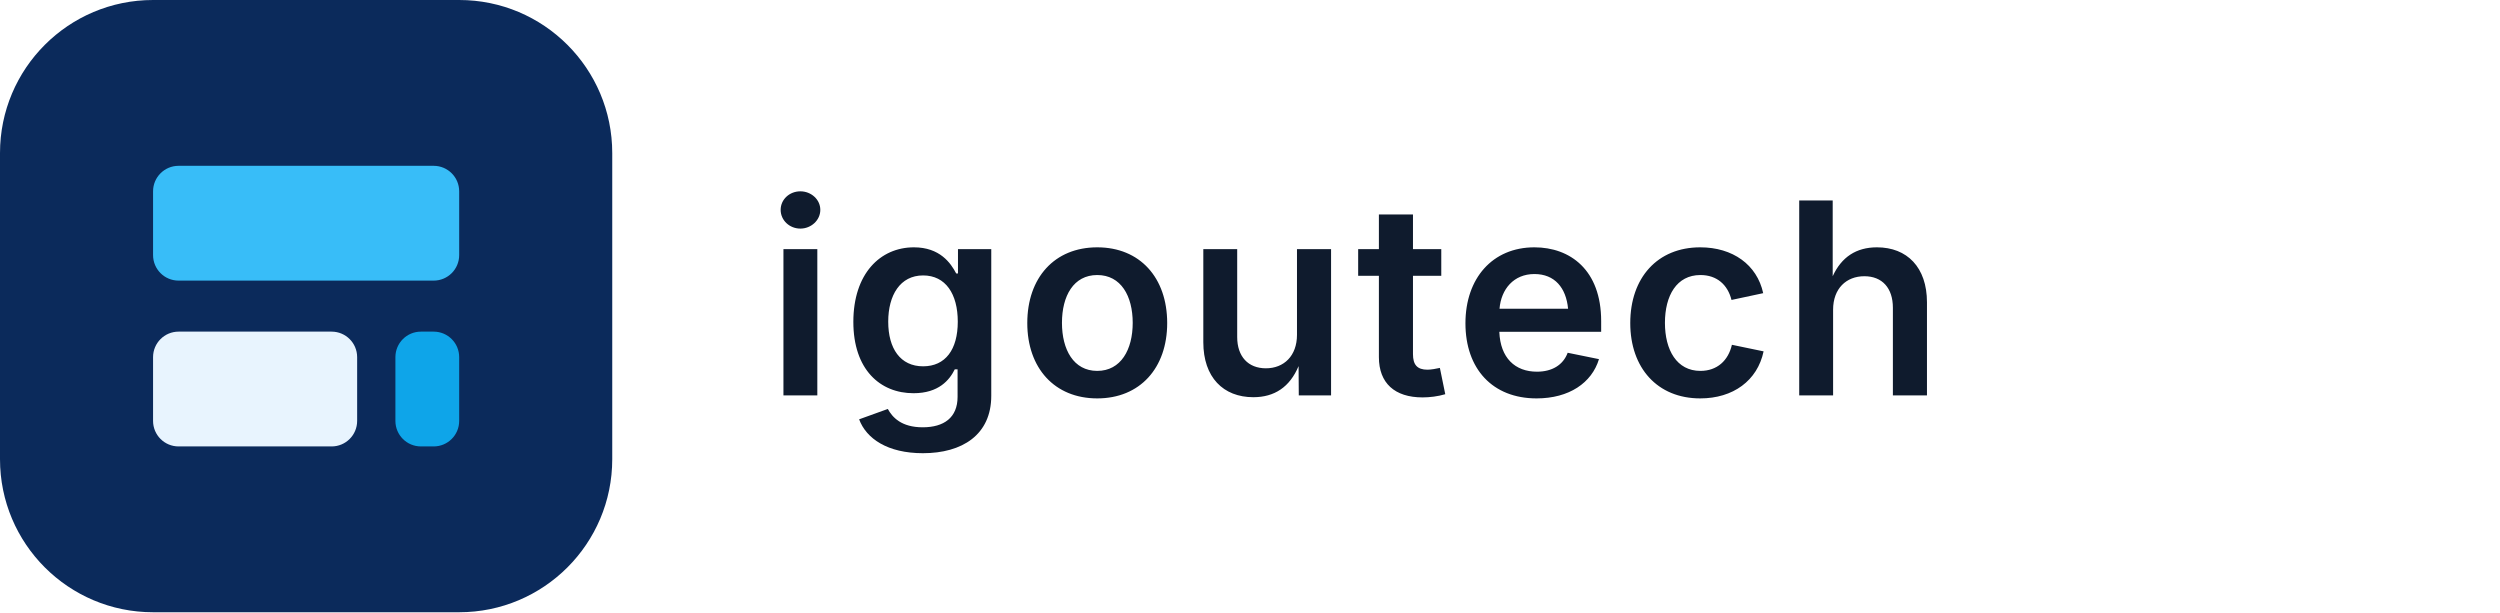
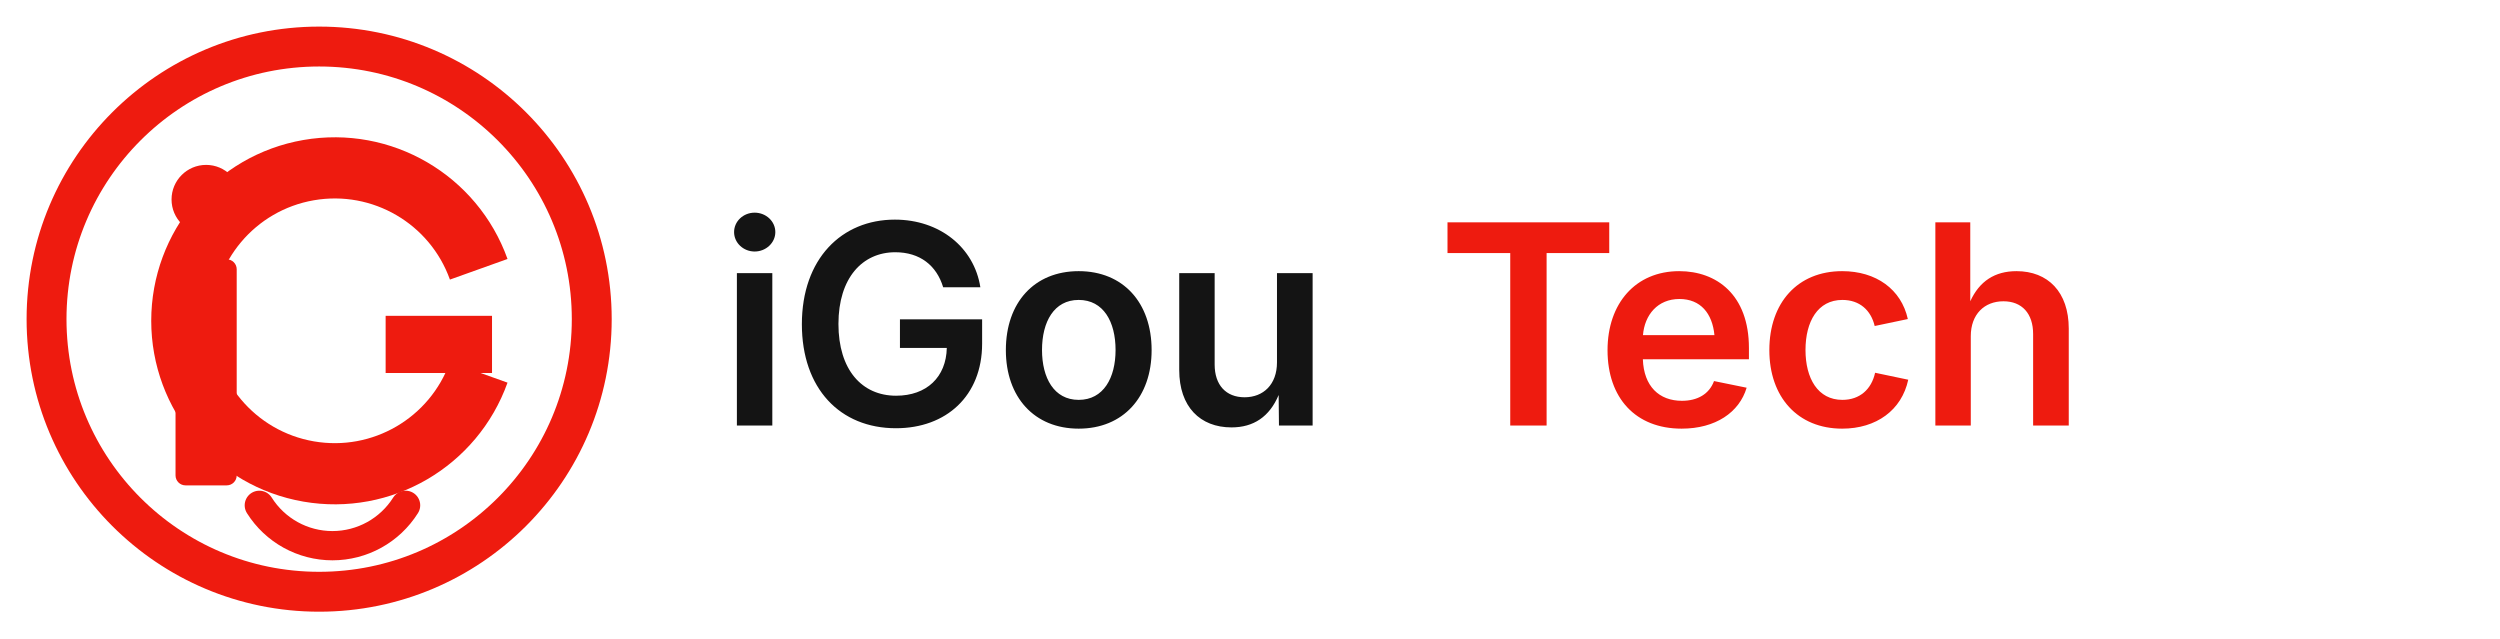
- <svg xmlns="http://www.w3.org/2000/svg" width="196" height="48" viewBox="0 0 196 48" fill="none" role="img" aria-label="IGOUTECH">
-   <rect width="48" height="48" rx="12" fill="#0B2A5B" />
-   <rect x="12" y="13" width="24" height="9" rx="2" fill="#38BDF8" />
-   <rect x="12" y="26" width="16" height="9" rx="2" fill="#E8F4FE" />
-   <rect x="31" y="26" width="5" height="9" rx="2" fill="#0EA5E9" />
-   <text x="60" y="31" font-family="Inter, system-ui, sans-serif" font-size="21" font-weight="600" letter-spacing="0.5" fill="#0F1B2D">igoutech</text>
+ <svg xmlns="http://www.w3.org/2000/svg" width="188" height="48" viewBox="0 0 376 96" fill="none" role="img" aria-label="iGouTech">
+   <circle cx="48" cy="48" r="41" stroke="#EE1B0F" stroke-width="6" />
+   <circle cx="31" cy="30" r="5.2" fill="#EE1B0F" />
+   <rect x="26.4" y="39" width="9.2" height="34" rx="1.5" fill="#EE1B0F" />
+   <path d="M72 40.5a23 23 0 1 0 0 15.5" stroke="#EE1B0F" stroke-width="9.2" fill="none" stroke-linecap="butt" />
+   <rect x="58" y="47.5" width="16" height="8.6" fill="#EE1B0F" />
+   <path d="M39 76a13 13 0 0 0 22 0" stroke="#EE1B0F" stroke-width="4.4" fill="none" stroke-linecap="round" />
+   <text x="108" y="64" font-family="Inter, 'Segoe UI', system-ui, sans-serif" font-size="42" font-weight="600" letter-spacing="-0.5" fill="#141414">iGou</text>
+   <text x="216" y="64" font-family="Inter, 'Segoe UI', system-ui, sans-serif" font-size="42" font-weight="600" letter-spacing="-0.5" fill="#EE1B0F">Tech</text>
</svg>
